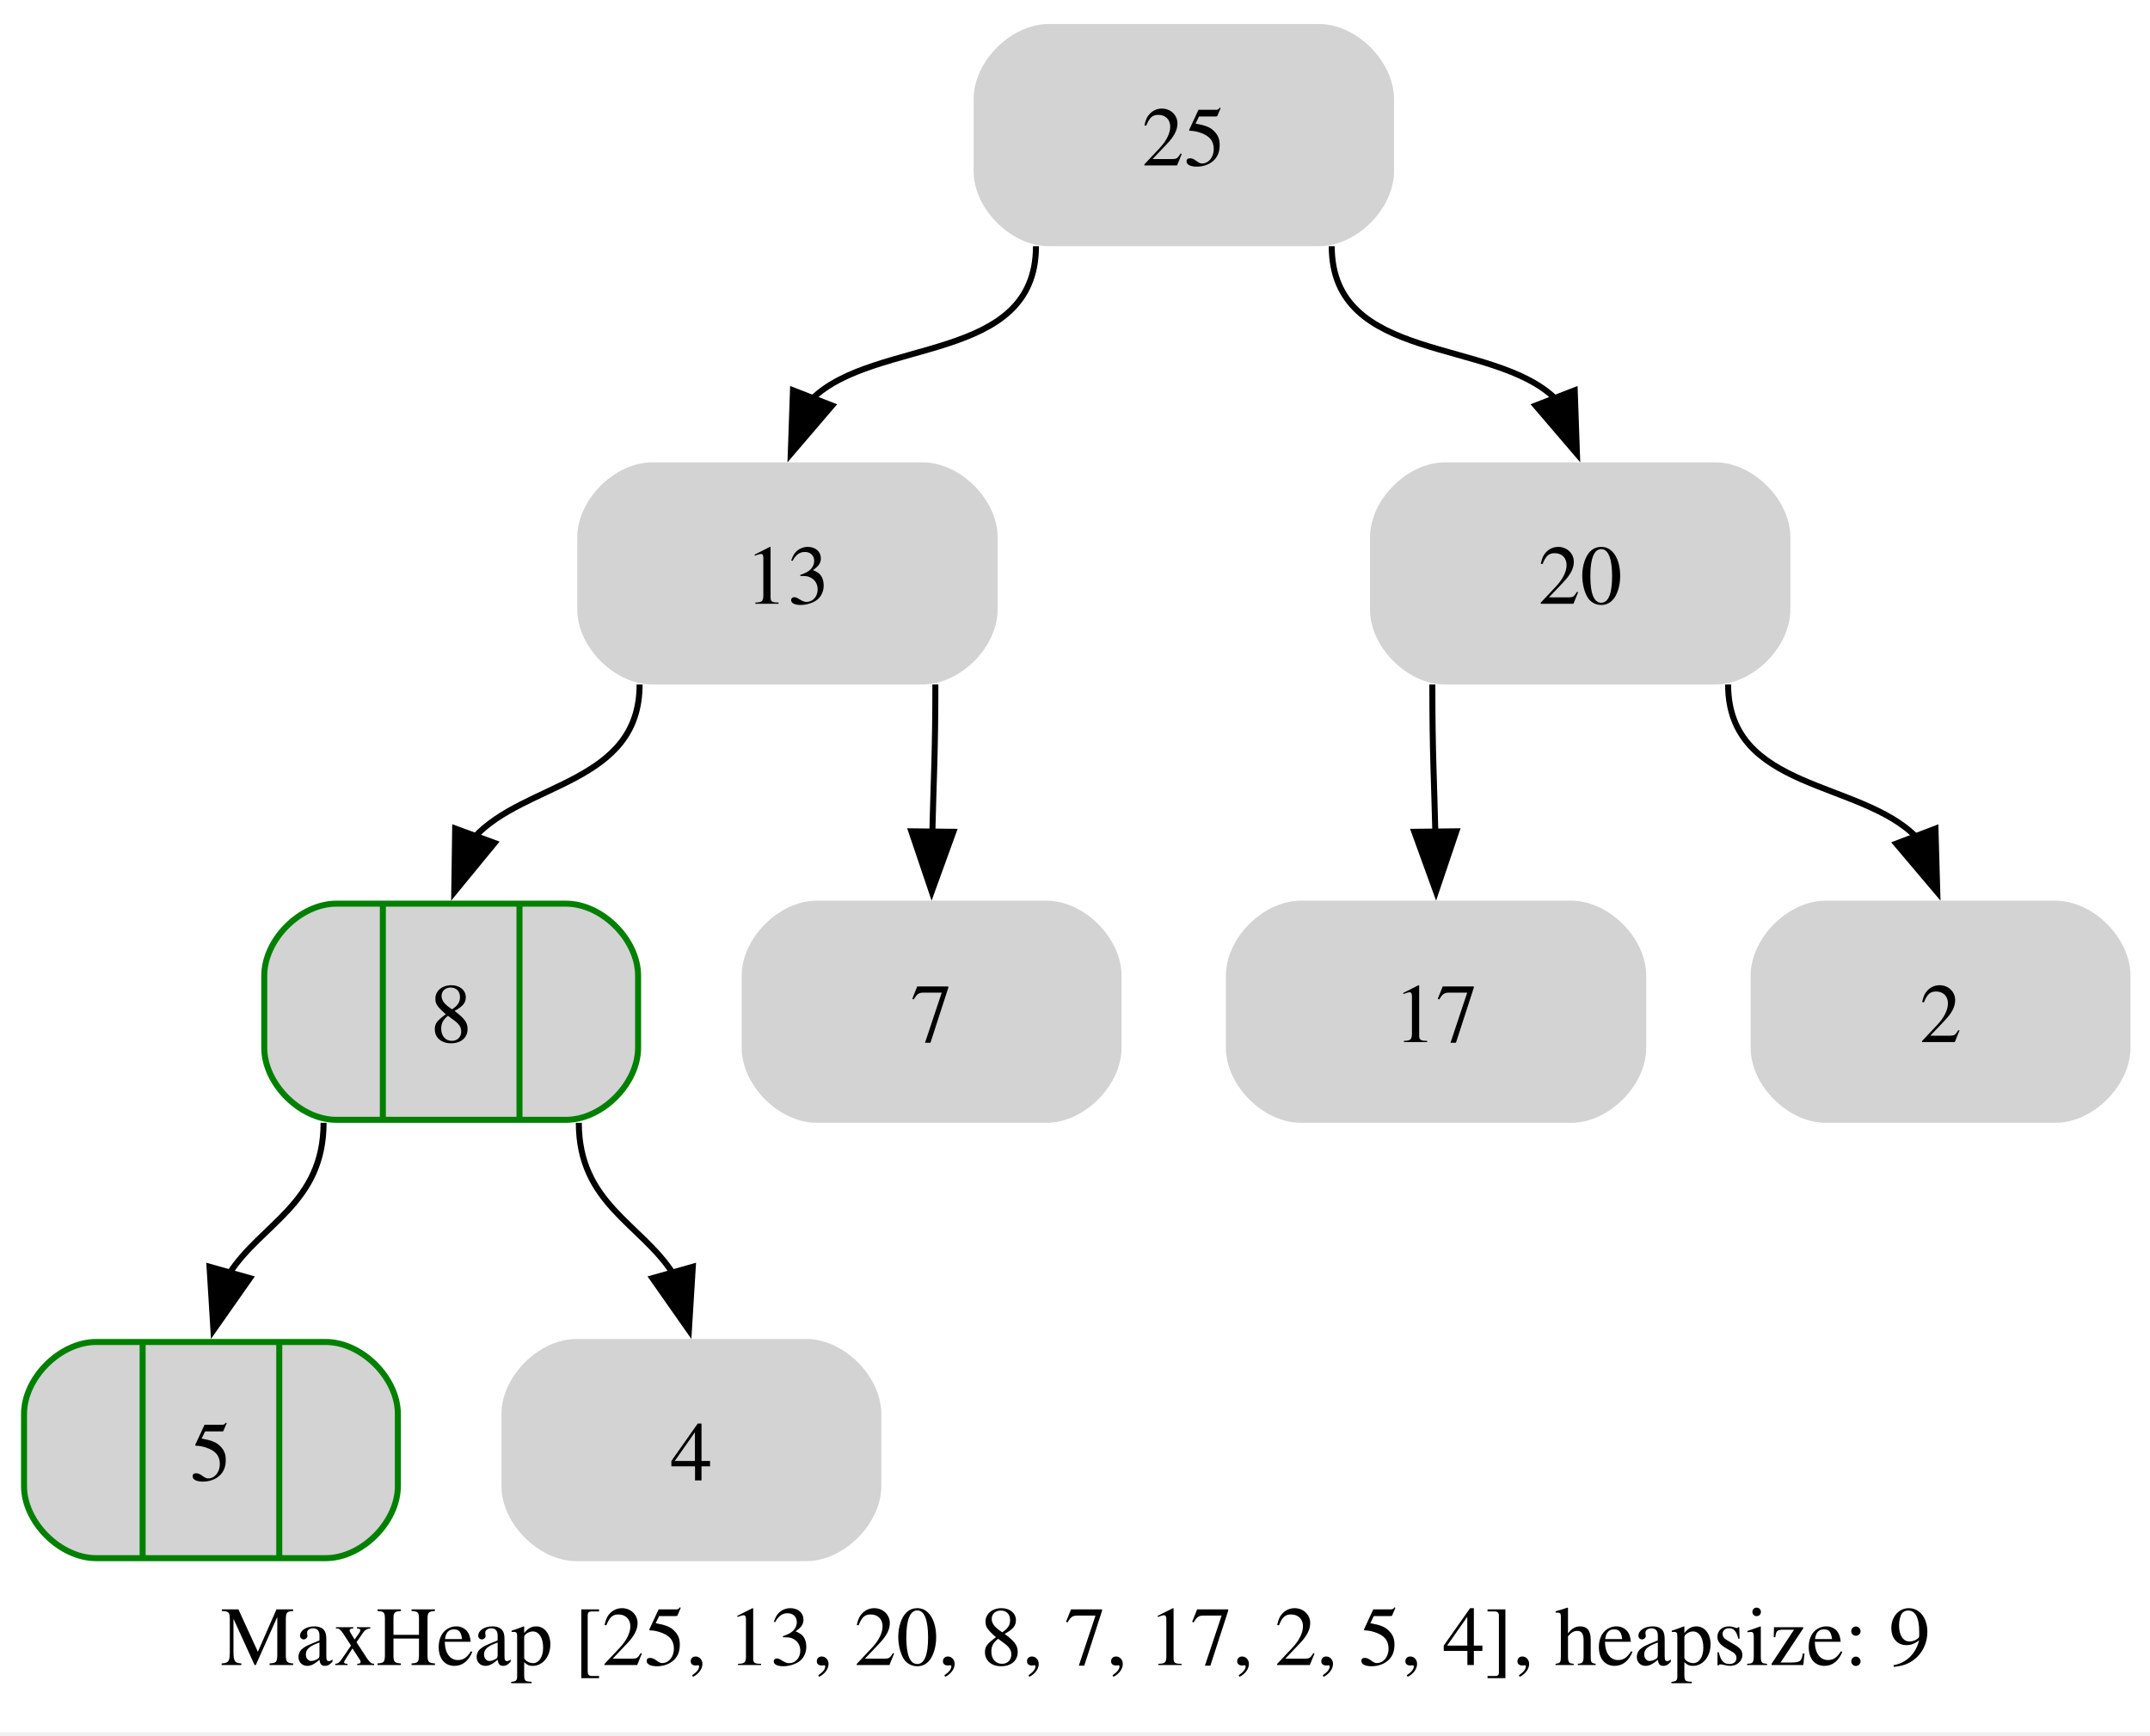
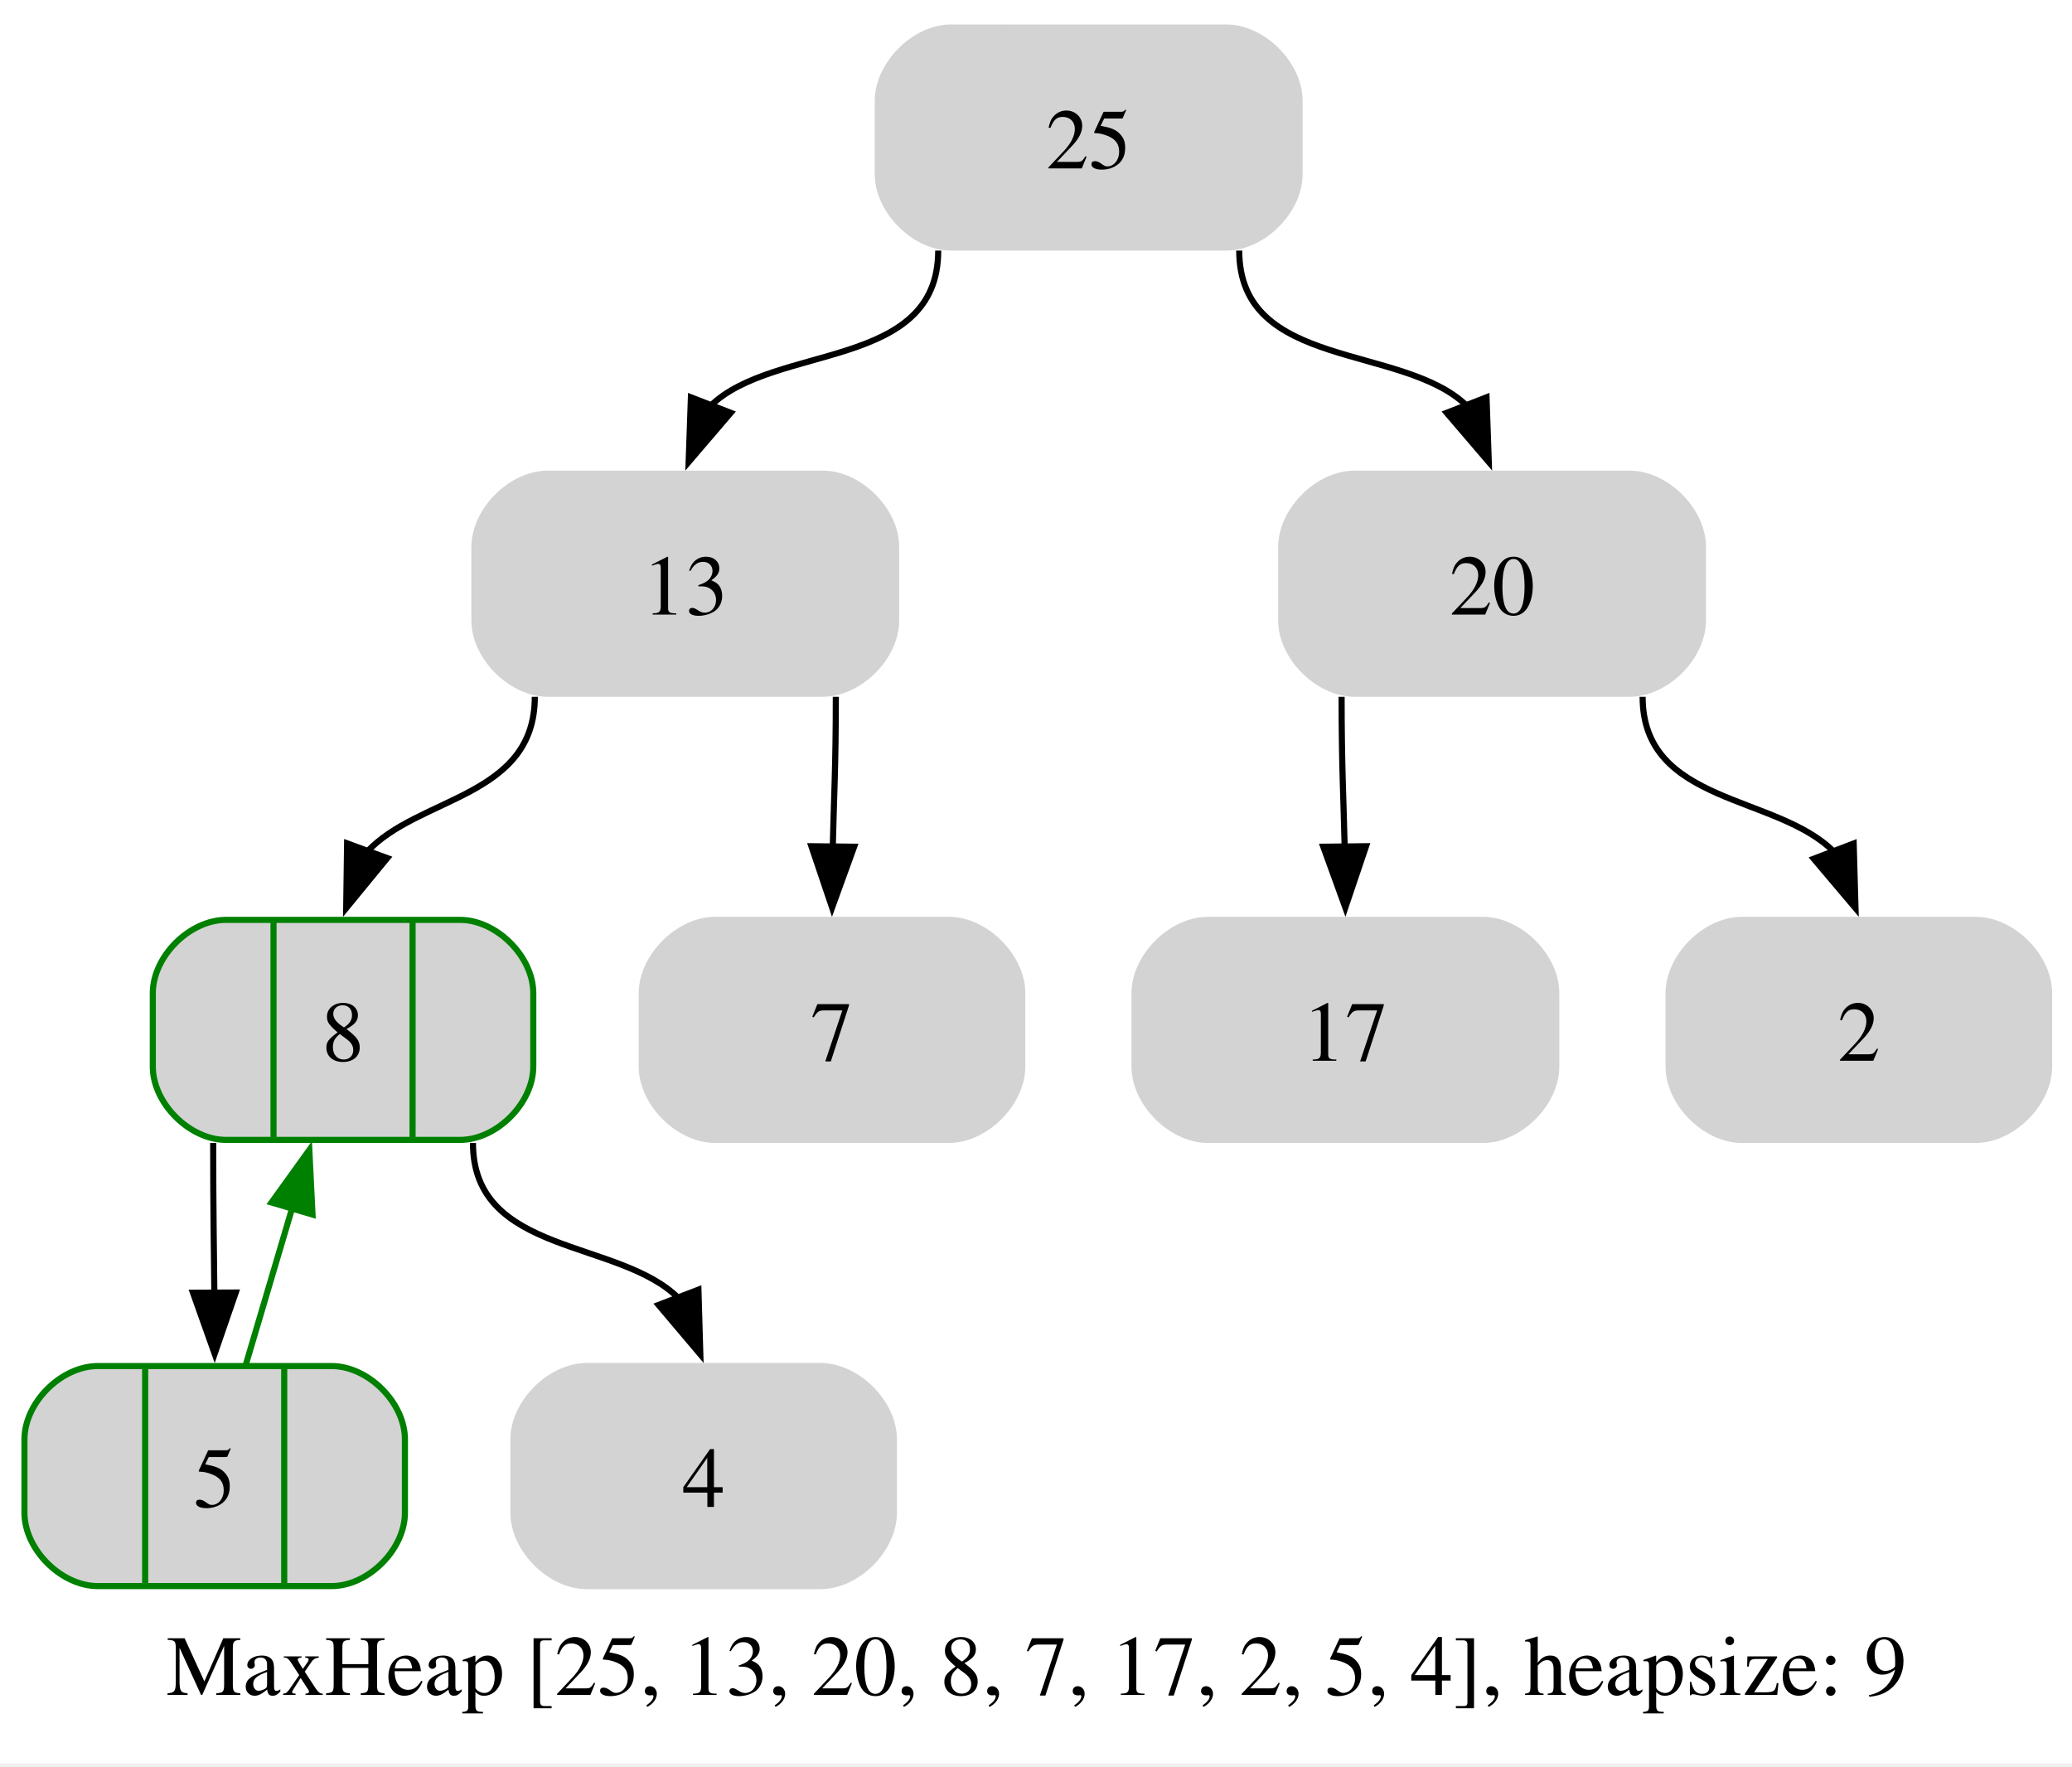
- <svg xmlns="http://www.w3.org/2000/svg" width="358pt" height="289pt" viewBox="0.00 0.00 358.00 289.00">
+ <svg xmlns="http://www.w3.org/2000/svg" width="339pt" height="289pt" viewBox="0.00 0.00 339.00 289.00">
  <g id="graph0" class="graph" transform="scale(1 1) rotate(0) translate(4 284.5)">
-     <polygon fill="white" stroke="none" points="-4,4 -4,-284.5 354.25,-284.5 354.25,4 -4,4" />
-     <text xml:space="preserve" text-anchor="middle" x="175.12" y="-7.2" font-family="Times,serif" font-size="14.00">MaxHeap [25, 13, 20, 8, 7, 17, 2, 5, 4], heapsize: 9</text>
+     <polygon fill="white" stroke="none" points="-4,4 -4,-284.5 335.25,-284.5 335.25,4 -4,4" />
+     <text xml:space="preserve" text-anchor="middle" x="165.62" y="-7.2" font-family="Times,serif" font-size="14.00">MaxHeap [25, 13, 20, 8, 7, 17, 2, 5, 4], heapsize: 9</text>
    <g id="node1" class="node">
-       <path fill="lightgray" stroke="lightgray" d="M170.62,-244C170.62,-244 215.62,-244 215.62,-244 221.62,-244 227.62,-250 227.62,-256 227.62,-256 227.62,-268 227.62,-268 227.62,-274 221.62,-280 215.62,-280 215.62,-280 170.62,-280 170.62,-280 164.62,-280 158.62,-274 158.62,-268 158.62,-268 158.62,-256 158.62,-256 158.62,-250 164.62,-244 170.62,-244" />
-       <text xml:space="preserve" text-anchor="middle" x="168.5" y="-256.95" font-family="Times,serif" font-size="14.00"> </text>
-       <polyline fill="none" stroke="lightgray" points="178.38,-244 178.38,-280" />
-       <text xml:space="preserve" text-anchor="middle" x="193.12" y="-256.95" font-family="Times,serif" font-size="14.00">25</text>
-       <polyline fill="none" stroke="lightgray" points="207.88,-244 207.88,-280" />
-       <text xml:space="preserve" text-anchor="middle" x="217.75" y="-256.95" font-family="Times,serif" font-size="14.00"> </text>
+       <path fill="lightgray" stroke="lightgray" d="M151.62,-244C151.62,-244 196.62,-244 196.62,-244 202.62,-244 208.62,-250 208.62,-256 208.62,-256 208.62,-268 208.62,-268 208.62,-274 202.62,-280 196.62,-280 196.62,-280 151.62,-280 151.62,-280 145.62,-280 139.62,-274 139.62,-268 139.62,-268 139.62,-256 139.62,-256 139.62,-250 145.62,-244 151.62,-244" />
+       <text xml:space="preserve" text-anchor="middle" x="149.5" y="-256.95" font-family="Times,serif" font-size="14.00"> </text>
+       <polyline fill="none" stroke="lightgray" points="159.38,-244 159.38,-280" />
+       <text xml:space="preserve" text-anchor="middle" x="174.12" y="-256.95" font-family="Times,serif" font-size="14.00">25</text>
+       <polyline fill="none" stroke="lightgray" points="188.88,-244 188.88,-280" />
+       <text xml:space="preserve" text-anchor="middle" x="198.75" y="-256.95" font-family="Times,serif" font-size="14.00"> </text>
    </g>
    <g id="node2" class="node">
-       <path fill="lightgray" stroke="lightgray" d="M104.62,-171C104.62,-171 149.62,-171 149.62,-171 155.62,-171 161.62,-177 161.62,-183 161.62,-183 161.62,-195 161.62,-195 161.62,-201 155.62,-207 149.62,-207 149.62,-207 104.62,-207 104.62,-207 98.62,-207 92.62,-201 92.62,-195 92.62,-195 92.62,-183 92.62,-183 92.62,-177 98.62,-171 104.62,-171" />
-       <text xml:space="preserve" text-anchor="middle" x="102.5" y="-183.95" font-family="Times,serif" font-size="14.00"> </text>
-       <polyline fill="none" stroke="lightgray" points="112.38,-171 112.38,-207" />
-       <text xml:space="preserve" text-anchor="middle" x="127.12" y="-183.95" font-family="Times,serif" font-size="14.00">13</text>
-       <polyline fill="none" stroke="lightgray" points="141.88,-171 141.88,-207" />
-       <text xml:space="preserve" text-anchor="middle" x="151.75" y="-183.95" font-family="Times,serif" font-size="14.00"> </text>
+       <path fill="lightgray" stroke="lightgray" d="M85.62,-171C85.62,-171 130.62,-171 130.62,-171 136.62,-171 142.62,-177 142.62,-183 142.62,-183 142.62,-195 142.62,-195 142.62,-201 136.62,-207 130.62,-207 130.62,-207 85.62,-207 85.62,-207 79.62,-207 73.62,-201 73.62,-195 73.62,-195 73.62,-183 73.62,-183 73.62,-177 79.62,-171 85.62,-171" />
+       <text xml:space="preserve" text-anchor="middle" x="83.5" y="-183.95" font-family="Times,serif" font-size="14.00"> </text>
+       <polyline fill="none" stroke="lightgray" points="93.38,-171 93.38,-207" />
+       <text xml:space="preserve" text-anchor="middle" x="108.12" y="-183.95" font-family="Times,serif" font-size="14.00">13</text>
+       <polyline fill="none" stroke="lightgray" points="122.88,-171 122.88,-207" />
+       <text xml:space="preserve" text-anchor="middle" x="132.75" y="-183.95" font-family="Times,serif" font-size="14.00"> </text>
    </g>
    <g id="edge1" class="edge">
-       <path fill="none" stroke="black" d="M168.5,-243.5C168.5,-223.89 141.71,-228.31 131.24,-218.09" />
-       <polygon fill="black" stroke="black" points="134.56,-216.96 127.67,-208.91 128.04,-219.5 134.56,-216.96" />
+       <path fill="none" stroke="black" d="M149.5,-243.5C149.5,-223.89 122.71,-228.31 112.24,-218.09" />
+       <polygon fill="black" stroke="black" points="115.56,-216.96 108.67,-208.91 109.04,-219.5 115.56,-216.96" />
    </g>
    <g id="node3" class="node">
-       <path fill="lightgray" stroke="lightgray" d="M236.62,-171C236.62,-171 281.62,-171 281.62,-171 287.62,-171 293.62,-177 293.62,-183 293.62,-183 293.62,-195 293.62,-195 293.62,-201 287.62,-207 281.62,-207 281.62,-207 236.62,-207 236.62,-207 230.62,-207 224.62,-201 224.62,-195 224.62,-195 224.62,-183 224.62,-183 224.62,-177 230.62,-171 236.62,-171" />
-       <text xml:space="preserve" text-anchor="middle" x="234.5" y="-183.95" font-family="Times,serif" font-size="14.00"> </text>
-       <polyline fill="none" stroke="lightgray" points="244.38,-171 244.38,-207" />
-       <text xml:space="preserve" text-anchor="middle" x="259.12" y="-183.95" font-family="Times,serif" font-size="14.00">20</text>
-       <polyline fill="none" stroke="lightgray" points="273.88,-171 273.88,-207" />
-       <text xml:space="preserve" text-anchor="middle" x="283.75" y="-183.95" font-family="Times,serif" font-size="14.00"> </text>
+       <path fill="lightgray" stroke="lightgray" d="M217.62,-171C217.62,-171 262.62,-171 262.62,-171 268.62,-171 274.62,-177 274.62,-183 274.62,-183 274.62,-195 274.62,-195 274.62,-201 268.62,-207 262.62,-207 262.62,-207 217.62,-207 217.62,-207 211.62,-207 205.62,-201 205.62,-195 205.62,-195 205.62,-183 205.62,-183 205.62,-177 211.62,-171 217.62,-171" />
+       <text xml:space="preserve" text-anchor="middle" x="215.5" y="-183.95" font-family="Times,serif" font-size="14.00"> </text>
+       <polyline fill="none" stroke="lightgray" points="225.38,-171 225.38,-207" />
+       <text xml:space="preserve" text-anchor="middle" x="240.12" y="-183.95" font-family="Times,serif" font-size="14.00">20</text>
+       <polyline fill="none" stroke="lightgray" points="254.88,-171 254.88,-207" />
+       <text xml:space="preserve" text-anchor="middle" x="264.75" y="-183.95" font-family="Times,serif" font-size="14.00"> </text>
    </g>
    <g id="edge2" class="edge">
-       <path fill="none" stroke="black" d="M217.75,-243.5C217.75,-223.89 244.54,-228.31 255.01,-218.09" />
-       <polygon fill="black" stroke="black" points="258.21,-219.5 258.58,-208.91 251.69,-216.96 258.21,-219.5" />
+       <path fill="none" stroke="black" d="M198.75,-243.5C198.75,-223.89 225.54,-228.31 236.01,-218.09" />
+       <polygon fill="black" stroke="black" points="239.21,-219.5 239.58,-208.91 232.69,-216.96 239.21,-219.5" />
    </g>
    <g id="node4" class="node">
-       <path fill="lightgray" stroke="green" d="M52,-98C52,-98 90.25,-98 90.25,-98 96.25,-98 102.25,-104 102.25,-110 102.25,-110 102.25,-122 102.25,-122 102.25,-128 96.25,-134 90.25,-134 90.25,-134 52,-134 52,-134 46,-134 40,-128 40,-122 40,-122 40,-110 40,-110 40,-104 46,-98 52,-98" />
-       <text xml:space="preserve" text-anchor="middle" x="49.88" y="-110.95" font-family="Times,serif" font-size="14.00"> </text>
-       <polyline fill="none" stroke="green" points="59.75,-98 59.75,-134" />
-       <text xml:space="preserve" text-anchor="middle" x="71.12" y="-110.95" font-family="Times,serif" font-size="14.00">8</text>
-       <polyline fill="none" stroke="green" points="82.5,-98 82.5,-134" />
-       <text xml:space="preserve" text-anchor="middle" x="92.38" y="-110.95" font-family="Times,serif" font-size="14.00"> </text>
+       <path fill="lightgray" stroke="green" d="M33,-98C33,-98 71.25,-98 71.25,-98 77.25,-98 83.25,-104 83.25,-110 83.25,-110 83.25,-122 83.25,-122 83.25,-128 77.25,-134 71.25,-134 71.25,-134 33,-134 33,-134 27,-134 21,-128 21,-122 21,-122 21,-110 21,-110 21,-104 27,-98 33,-98" />
+       <text xml:space="preserve" text-anchor="middle" x="30.88" y="-110.95" font-family="Times,serif" font-size="14.00"> </text>
+       <polyline fill="none" stroke="green" points="40.75,-98 40.75,-134" />
+       <text xml:space="preserve" text-anchor="middle" x="52.12" y="-110.95" font-family="Times,serif" font-size="14.00">8</text>
+       <polyline fill="none" stroke="green" points="63.5,-98 63.5,-134" />
+       <text xml:space="preserve" text-anchor="middle" x="73.38" y="-110.95" font-family="Times,serif" font-size="14.00"> </text>
    </g>
    <g id="edge3" class="edge">
-       <path fill="none" stroke="black" d="M102.5,-170.5C102.5,-153.92 83.35,-154.23 74.97,-145.04" />
-       <polygon fill="black" stroke="black" points="78.36,-144.11 71.64,-135.92 71.79,-146.52 78.36,-144.11" />
+       <path fill="none" stroke="black" d="M83.5,-170.5C83.5,-153.92 64.35,-154.23 55.97,-145.04" />
+       <polygon fill="black" stroke="black" points="59.36,-144.11 52.64,-135.92 52.79,-146.52 59.36,-144.11" />
    </g>
    <g id="node5" class="node">
-       <path fill="lightgray" stroke="lightgray" d="M132,-98C132,-98 170.25,-98 170.25,-98 176.25,-98 182.25,-104 182.25,-110 182.25,-110 182.25,-122 182.25,-122 182.25,-128 176.25,-134 170.25,-134 170.25,-134 132,-134 132,-134 126,-134 120,-128 120,-122 120,-122 120,-110 120,-110 120,-104 126,-98 132,-98" />
-       <text xml:space="preserve" text-anchor="middle" x="129.88" y="-110.95" font-family="Times,serif" font-size="14.00"> </text>
-       <polyline fill="none" stroke="lightgray" points="139.75,-98 139.75,-134" />
-       <text xml:space="preserve" text-anchor="middle" x="151.12" y="-110.95" font-family="Times,serif" font-size="14.00">7</text>
-       <polyline fill="none" stroke="lightgray" points="162.5,-98 162.5,-134" />
-       <text xml:space="preserve" text-anchor="middle" x="172.38" y="-110.95" font-family="Times,serif" font-size="14.00"> </text>
+       <path fill="lightgray" stroke="lightgray" d="M113,-98C113,-98 151.25,-98 151.25,-98 157.25,-98 163.25,-104 163.25,-110 163.25,-110 163.25,-122 163.25,-122 163.25,-128 157.25,-134 151.25,-134 151.25,-134 113,-134 113,-134 107,-134 101,-128 101,-122 101,-122 101,-110 101,-110 101,-104 107,-98 113,-98" />
+       <text xml:space="preserve" text-anchor="middle" x="110.88" y="-110.95" font-family="Times,serif" font-size="14.00"> </text>
+       <polyline fill="none" stroke="lightgray" points="120.75,-98 120.75,-134" />
+       <text xml:space="preserve" text-anchor="middle" x="132.12" y="-110.95" font-family="Times,serif" font-size="14.00">7</text>
+       <polyline fill="none" stroke="lightgray" points="143.5,-98 143.5,-134" />
+       <text xml:space="preserve" text-anchor="middle" x="153.38" y="-110.95" font-family="Times,serif" font-size="14.00"> </text>
    </g>
    <g id="edge4" class="edge">
-       <path fill="none" stroke="black" d="M151.75,-170.5C151.75,-159.12 151.43,-153.82 151.25,-145.95" />
-       <polygon fill="black" stroke="black" points="154.75,-145.97 151.14,-136.01 147.75,-146.05 154.75,-145.97" />
+       <path fill="none" stroke="black" d="M132.75,-170.5C132.75,-159.12 132.43,-153.82 132.25,-145.95" />
+       <polygon fill="black" stroke="black" points="135.75,-145.97 132.14,-136.01 128.75,-146.05 135.75,-145.97" />
    </g>
    <g id="node6" class="node">
-       <path fill="lightgray" stroke="lightgray" d="M212.62,-98C212.62,-98 257.62,-98 257.62,-98 263.62,-98 269.62,-104 269.62,-110 269.62,-110 269.62,-122 269.62,-122 269.62,-128 263.62,-134 257.62,-134 257.62,-134 212.62,-134 212.62,-134 206.62,-134 200.62,-128 200.62,-122 200.62,-122 200.62,-110 200.62,-110 200.62,-104 206.62,-98 212.62,-98" />
-       <text xml:space="preserve" text-anchor="middle" x="210.5" y="-110.95" font-family="Times,serif" font-size="14.00"> </text>
-       <polyline fill="none" stroke="lightgray" points="220.38,-98 220.38,-134" />
-       <text xml:space="preserve" text-anchor="middle" x="235.12" y="-110.95" font-family="Times,serif" font-size="14.00">17</text>
-       <polyline fill="none" stroke="lightgray" points="249.88,-98 249.88,-134" />
-       <text xml:space="preserve" text-anchor="middle" x="259.75" y="-110.95" font-family="Times,serif" font-size="14.00"> </text>
+       <path fill="lightgray" stroke="lightgray" d="M193.62,-98C193.62,-98 238.62,-98 238.62,-98 244.62,-98 250.62,-104 250.62,-110 250.62,-110 250.62,-122 250.62,-122 250.62,-128 244.62,-134 238.62,-134 238.62,-134 193.62,-134 193.62,-134 187.62,-134 181.62,-128 181.62,-122 181.62,-122 181.62,-110 181.62,-110 181.62,-104 187.62,-98 193.62,-98" />
+       <text xml:space="preserve" text-anchor="middle" x="191.5" y="-110.95" font-family="Times,serif" font-size="14.00"> </text>
+       <polyline fill="none" stroke="lightgray" points="201.38,-98 201.38,-134" />
+       <text xml:space="preserve" text-anchor="middle" x="216.12" y="-110.95" font-family="Times,serif" font-size="14.00">17</text>
+       <polyline fill="none" stroke="lightgray" points="230.88,-98 230.88,-134" />
+       <text xml:space="preserve" text-anchor="middle" x="240.75" y="-110.95" font-family="Times,serif" font-size="14.00"> </text>
    </g>
    <g id="edge5" class="edge">
-       <path fill="none" stroke="black" d="M234.5,-170.5C234.5,-159.12 234.82,-153.82 235,-145.95" />
-       <polygon fill="black" stroke="black" points="238.5,-146.05 235.11,-136.01 231.5,-145.97 238.5,-146.05" />
+       <path fill="none" stroke="black" d="M215.5,-170.5C215.5,-159.12 215.82,-153.82 216,-145.95" />
+       <polygon fill="black" stroke="black" points="219.5,-146.05 216.11,-136.01 212.5,-145.97 219.5,-146.05" />
    </g>
    <g id="node7" class="node">
-       <path fill="lightgray" stroke="lightgray" d="M300,-98C300,-98 338.25,-98 338.25,-98 344.25,-98 350.25,-104 350.25,-110 350.25,-110 350.25,-122 350.25,-122 350.25,-128 344.25,-134 338.25,-134 338.25,-134 300,-134 300,-134 294,-134 288,-128 288,-122 288,-122 288,-110 288,-110 288,-104 294,-98 300,-98" />
-       <text xml:space="preserve" text-anchor="middle" x="297.88" y="-110.95" font-family="Times,serif" font-size="14.00"> </text>
-       <polyline fill="none" stroke="lightgray" points="307.75,-98 307.75,-134" />
-       <text xml:space="preserve" text-anchor="middle" x="319.12" y="-110.95" font-family="Times,serif" font-size="14.00">2</text>
-       <polyline fill="none" stroke="lightgray" points="330.5,-98 330.5,-134" />
-       <text xml:space="preserve" text-anchor="middle" x="340.38" y="-110.95" font-family="Times,serif" font-size="14.00"> </text>
+       <path fill="lightgray" stroke="lightgray" d="M281,-98C281,-98 319.25,-98 319.25,-98 325.25,-98 331.25,-104 331.25,-110 331.25,-110 331.25,-122 331.25,-122 331.25,-128 325.25,-134 319.25,-134 319.25,-134 281,-134 281,-134 275,-134 269,-128 269,-122 269,-122 269,-110 269,-110 269,-104 275,-98 281,-98" />
+       <text xml:space="preserve" text-anchor="middle" x="278.88" y="-110.95" font-family="Times,serif" font-size="14.00"> </text>
+       <polyline fill="none" stroke="lightgray" points="288.75,-98 288.75,-134" />
+       <text xml:space="preserve" text-anchor="middle" x="300.12" y="-110.95" font-family="Times,serif" font-size="14.00">2</text>
+       <polyline fill="none" stroke="lightgray" points="311.5,-98 311.5,-134" />
+       <text xml:space="preserve" text-anchor="middle" x="321.38" y="-110.95" font-family="Times,serif" font-size="14.00"> </text>
    </g>
    <g id="edge6" class="edge">
-       <path fill="none" stroke="black" d="M283.75,-170.5C283.75,-152.8 305.78,-154.58 315.07,-145.11" />
-       <polygon fill="black" stroke="black" points="318.28,-146.5 318.58,-135.91 311.74,-144 318.28,-146.5" />
+       <path fill="none" stroke="black" d="M264.75,-170.5C264.75,-152.8 286.78,-154.58 296.07,-145.11" />
+       <polygon fill="black" stroke="black" points="299.28,-146.5 299.58,-135.91 292.74,-144 299.28,-146.5" />
    </g>
    <g id="node8" class="node">
      <path fill="lightgray" stroke="green" d="M12,-25C12,-25 50.25,-25 50.25,-25 56.25,-25 62.25,-31 62.25,-37 62.25,-37 62.25,-49 62.25,-49 62.25,-55 56.25,-61 50.25,-61 50.25,-61 12,-61 12,-61 6,-61 0,-55 0,-49 0,-49 0,-37 0,-37 0,-31 6,-25 12,-25" />
      <text xml:space="preserve" text-anchor="middle" x="9.88" y="-37.95" font-family="Times,serif" font-size="14.00"> </text>
      <polyline fill="none" stroke="green" points="19.75,-25 19.75,-61" />
      <text xml:space="preserve" text-anchor="middle" x="31.12" y="-37.95" font-family="Times,serif" font-size="14.00">5</text>
      <polyline fill="none" stroke="green" points="42.5,-25 42.5,-61" />
      <text xml:space="preserve" text-anchor="middle" x="52.38" y="-37.95" font-family="Times,serif" font-size="14.00"> </text>
    </g>
    <g id="edge7" class="edge">
-       <path fill="none" stroke="black" d="M49.88,-97.5C49.88,-84.11 39.55,-80.7 34.22,-72.46" />
-       <polygon fill="black" stroke="black" points="37.62,-71.63 31.54,-62.96 30.89,-73.53 37.62,-71.63" />
+       <path fill="none" stroke="black" d="M30.88,-97.5C30.88,-86.12 31,-80.82 31.07,-72.95" />
+       <polygon fill="black" stroke="black" points="34.57,-73.03 31.12,-63.01 27.57,-73 34.57,-73.03" />
    </g>
    <g id="node9" class="node">
      <path fill="lightgray" stroke="lightgray" d="M92,-25C92,-25 130.25,-25 130.25,-25 136.25,-25 142.25,-31 142.25,-37 142.25,-37 142.25,-49 142.25,-49 142.25,-55 136.25,-61 130.25,-61 130.25,-61 92,-61 92,-61 86,-61 80,-55 80,-49 80,-49 80,-37 80,-37 80,-31 86,-25 92,-25" />
      <text xml:space="preserve" text-anchor="middle" x="89.88" y="-37.95" font-family="Times,serif" font-size="14.00"> </text>
      <polyline fill="none" stroke="lightgray" points="99.75,-25 99.75,-61" />
      <text xml:space="preserve" text-anchor="middle" x="111.12" y="-37.95" font-family="Times,serif" font-size="14.00">4</text>
      <polyline fill="none" stroke="lightgray" points="122.5,-25 122.5,-61" />
      <text xml:space="preserve" text-anchor="middle" x="132.38" y="-37.95" font-family="Times,serif" font-size="14.00"> </text>
    </g>
    <g id="edge8" class="edge">
-       <path fill="none" stroke="black" d="M92.38,-97.5C92.38,-84.11 102.7,-80.7 108.03,-72.46" />
-       <polygon fill="black" stroke="black" points="111.36,-73.53 110.71,-62.96 104.63,-71.63 111.36,-73.53" />
+       <path fill="none" stroke="black" d="M73.38,-97.5C73.38,-79.03 97.35,-81.86 107.09,-72.04" />
+       <polygon fill="black" stroke="black" points="110.27,-73.5 110.58,-62.91 103.74,-71 110.27,-73.5" />
+     </g>
+     <g id="edge9" class="edge">
+       <path fill="none" stroke="green" d="M36.16,-61.03C38.45,-68.77 41.22,-78.13 43.81,-86.87" />
+       <polygon fill="green" stroke="green" points="40.42,-87.76 46.61,-96.36 47.13,-85.78 40.42,-87.76" />
    </g>
  </g>
</svg>
